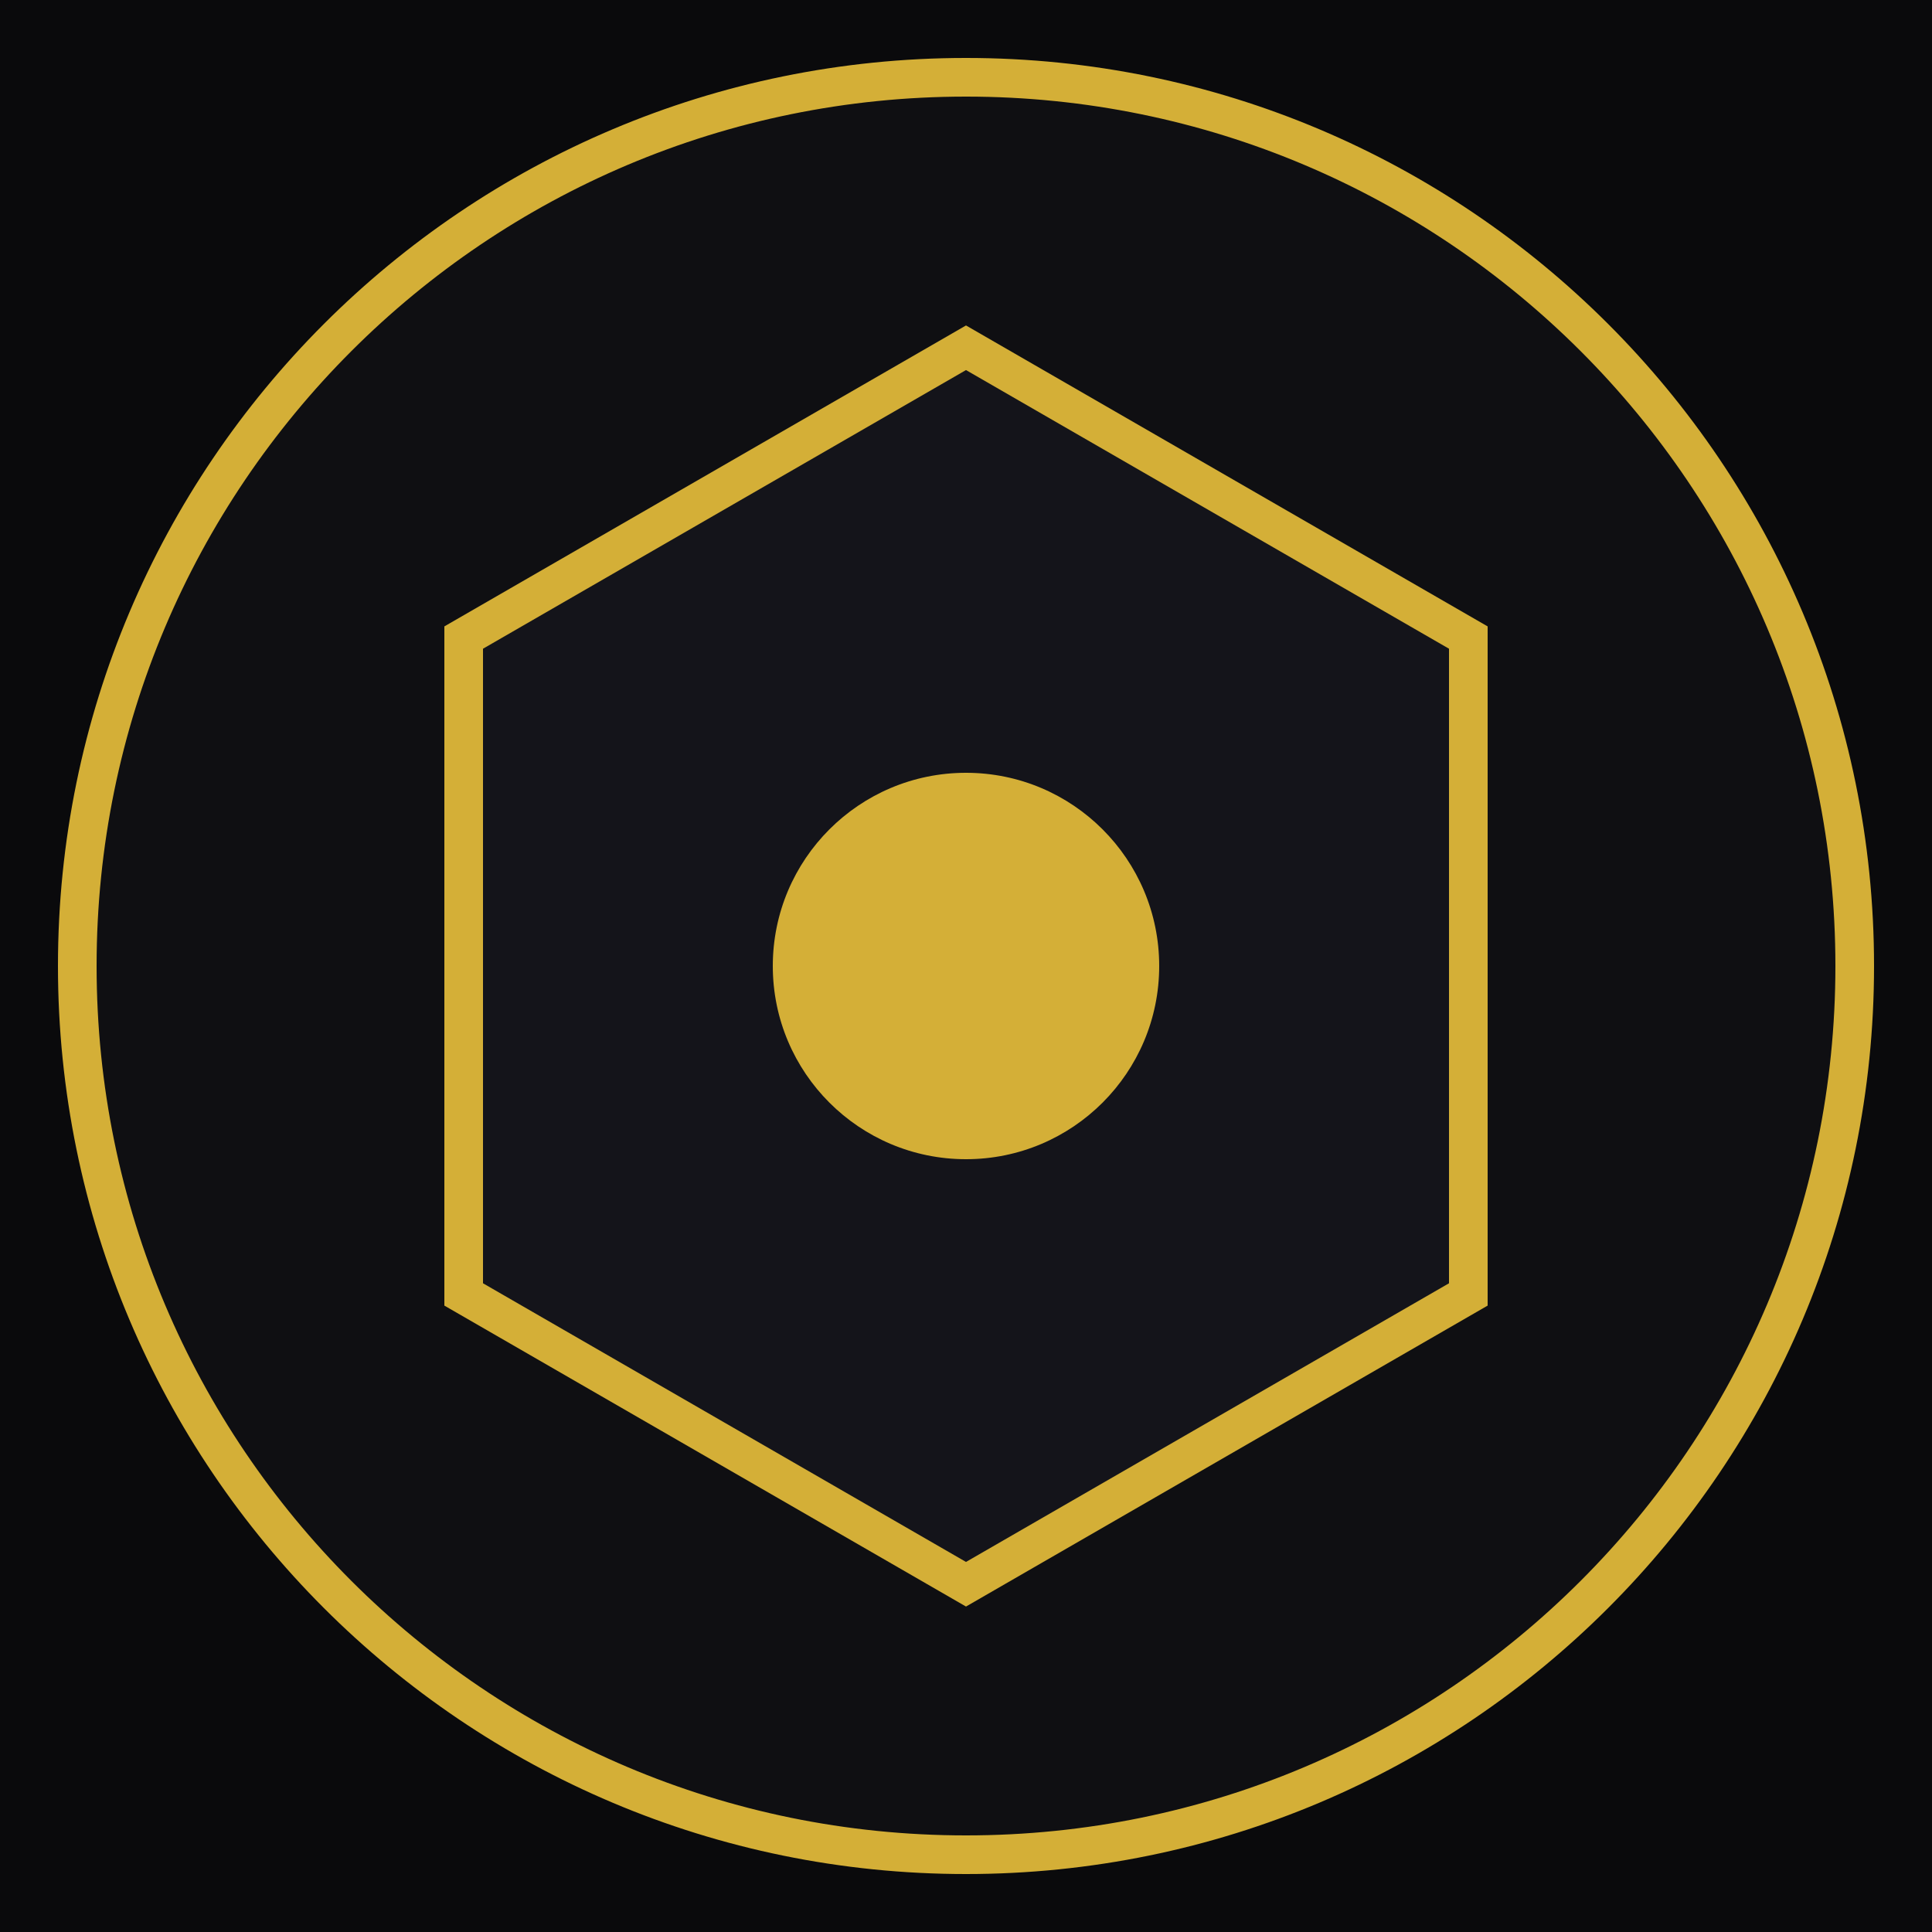
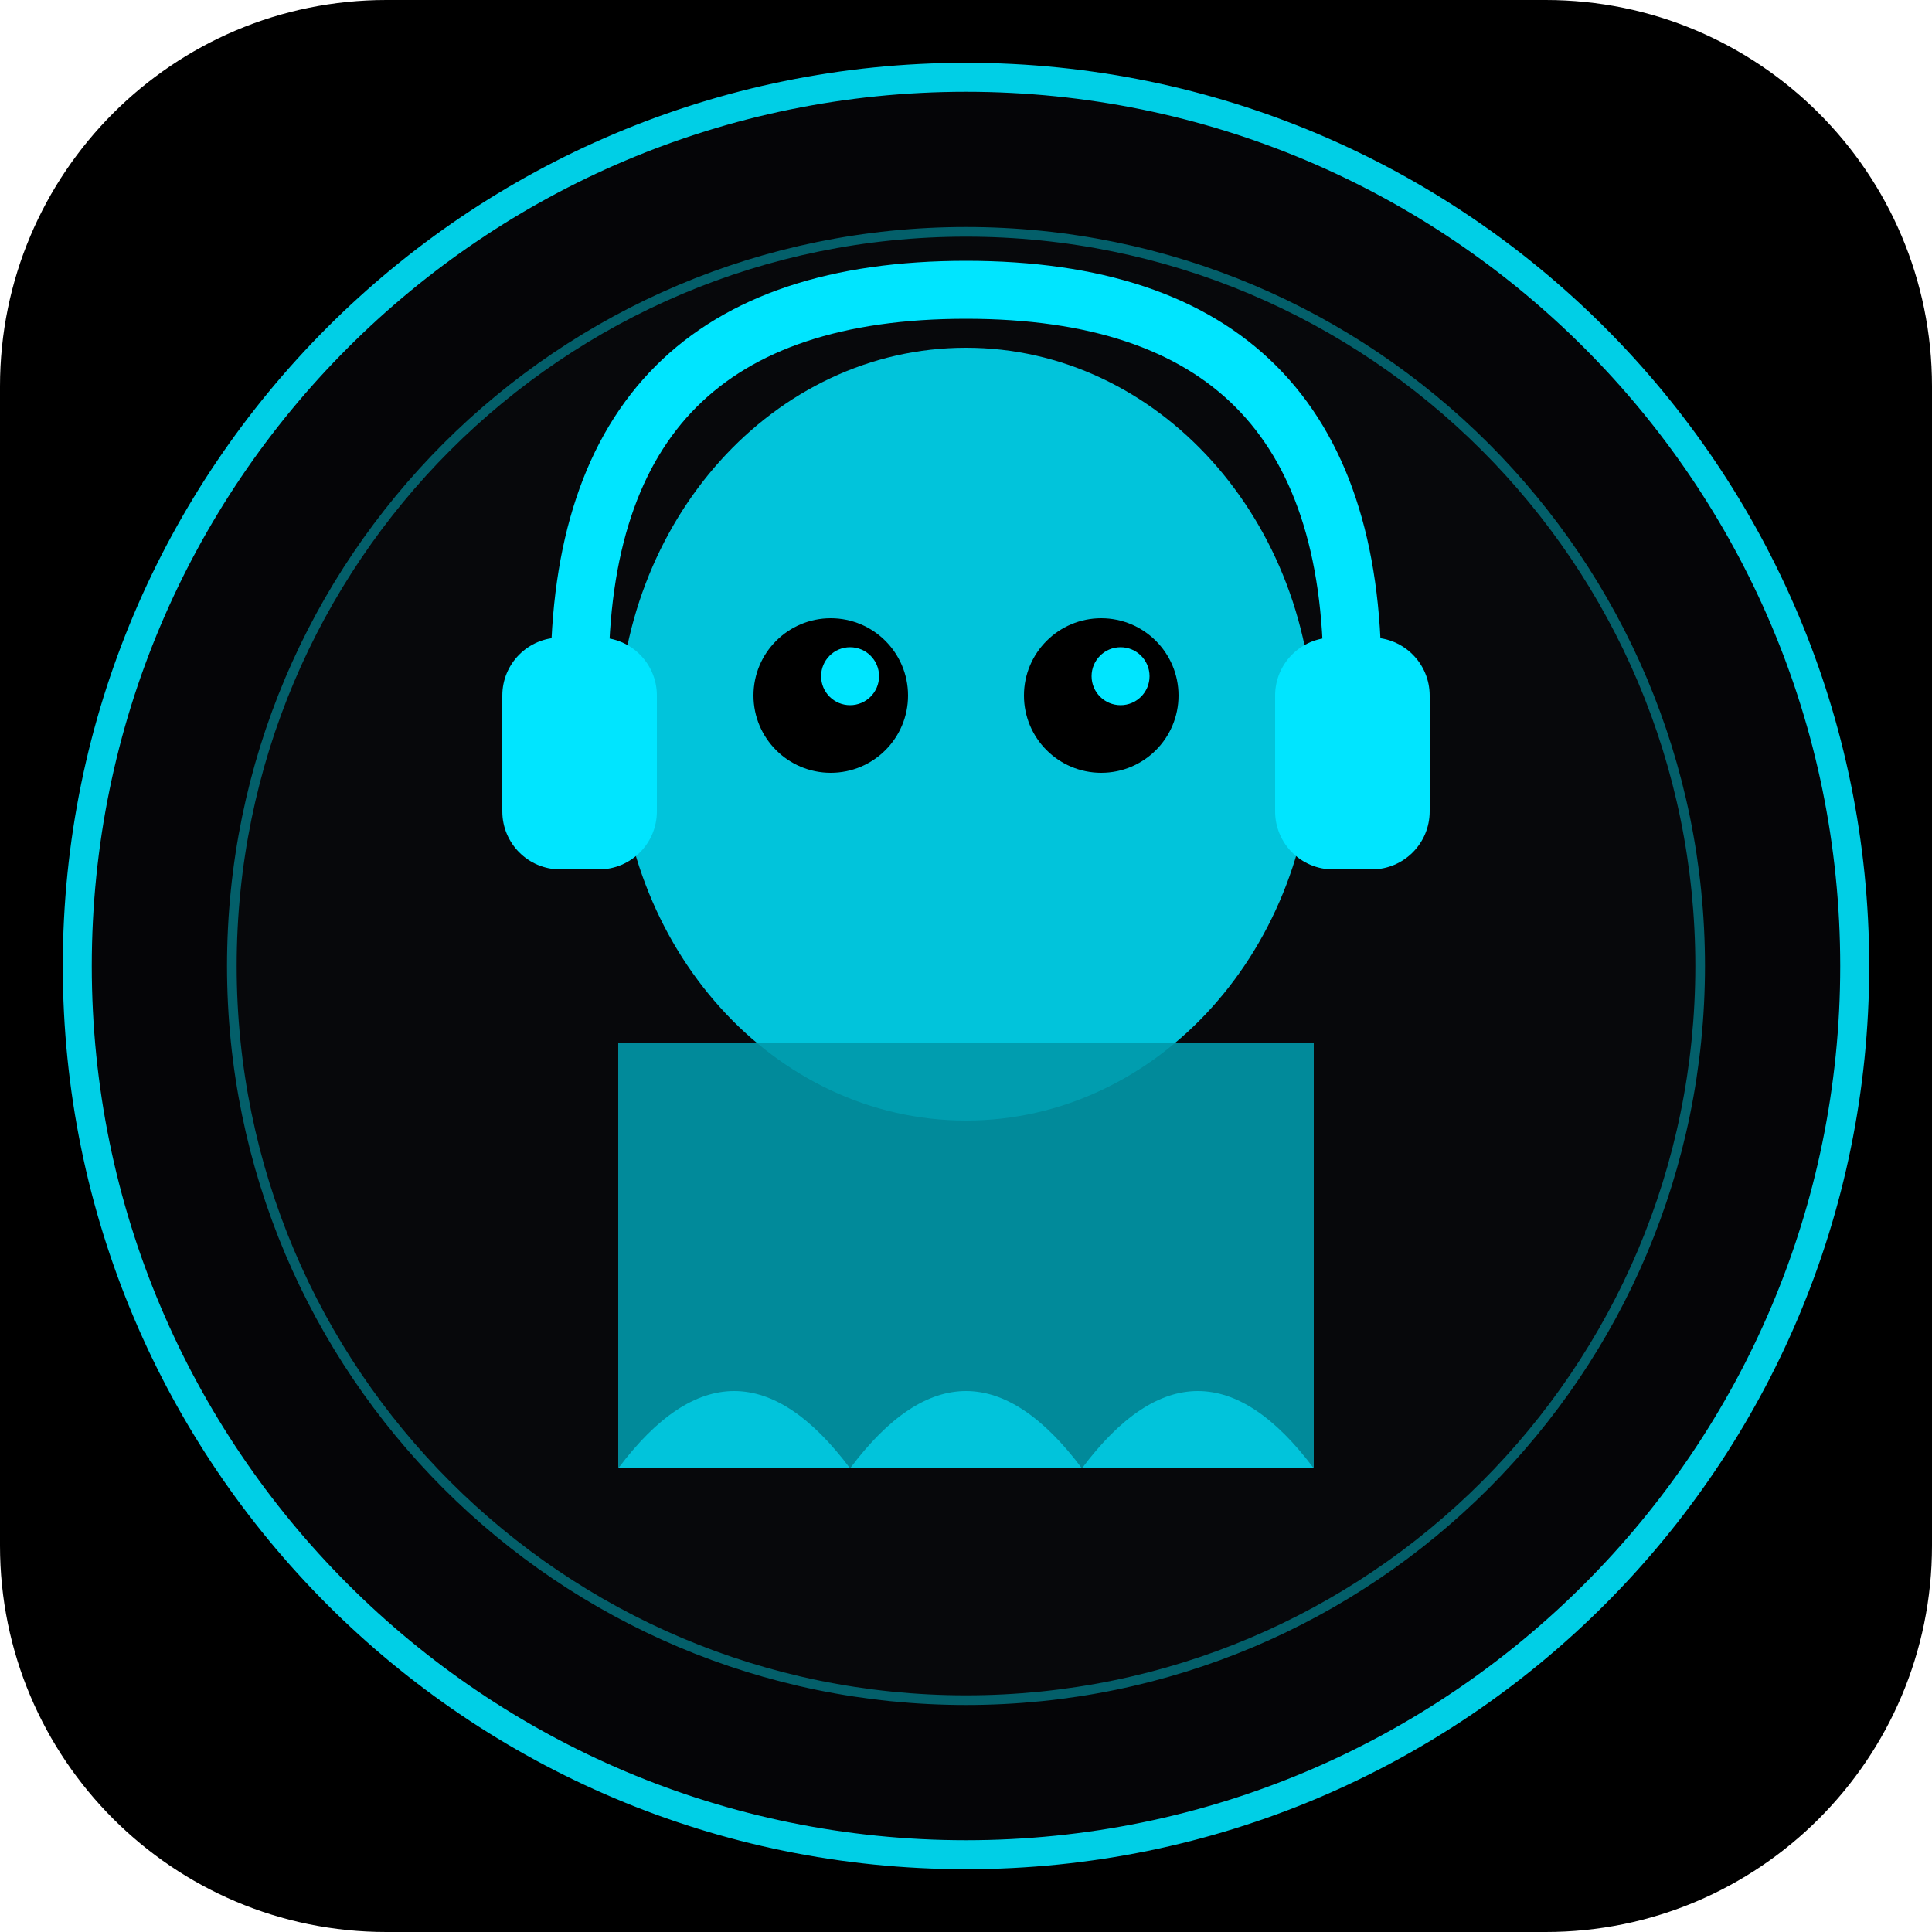
<svg xmlns="http://www.w3.org/2000/svg" viewBox="0 0 100 100">
-   <rect width="100" height="100" fill="#0A0A0C" />
-   <circle cx="50" cy="50" r="46" fill="#0F0F12" stroke="#D4AF37" stroke-width="2" />
-   <polygon points="50,18 76,33 76,67 50,82 24,67 24,33" fill="#14141A" stroke="#D4AF37" stroke-width="2" />
-   <circle cx="50" cy="50" r="10" fill="#D4AF37" />
+   <rect width="100" height="100" fill="#000000" rx="20" />
+   <circle cx="50" cy="50" r="46" fill="#050508" stroke="#00E5FF" stroke-width="1.5" opacity="0.9" />
+   <circle cx="50" cy="50" r="38" fill="#0A0D12" stroke="#00E5FF" stroke-width="0.5" opacity="0.4" />
+   <ellipse cx="50" cy="38" rx="18" ry="20" fill="#00E5FF" opacity="0.85" />
+   <rect x="32" y="54" width="36" height="22" fill="#00E5FF" opacity="0.85" />
+   <path d="M32 76 Q38 68 44 76 Q50 68 56 76 Q62 68 68 76 L68 54 L32 54 Z" fill="#000" opacity="0.3" />
+   <circle cx="43" cy="36" r="4" fill="#000" />
+   <circle cx="57" cy="36" r="4" fill="#000" />
+   <circle cx="44" cy="35" r="1.5" fill="#00E5FF" />
+   <circle cx="58" cy="35" r="1.5" fill="#00E5FF" />
+   <path d="M30 35 Q30 15 50 15 Q70 15 70 35" fill="none" stroke="#00E5FF" stroke-width="3" stroke-linecap="round" />
+   <rect x="26" y="33" width="8" height="12" rx="3" fill="#00E5FF" />
+   <rect x="66" y="33" width="8" height="12" rx="3" fill="#00E5FF" />
</svg>
